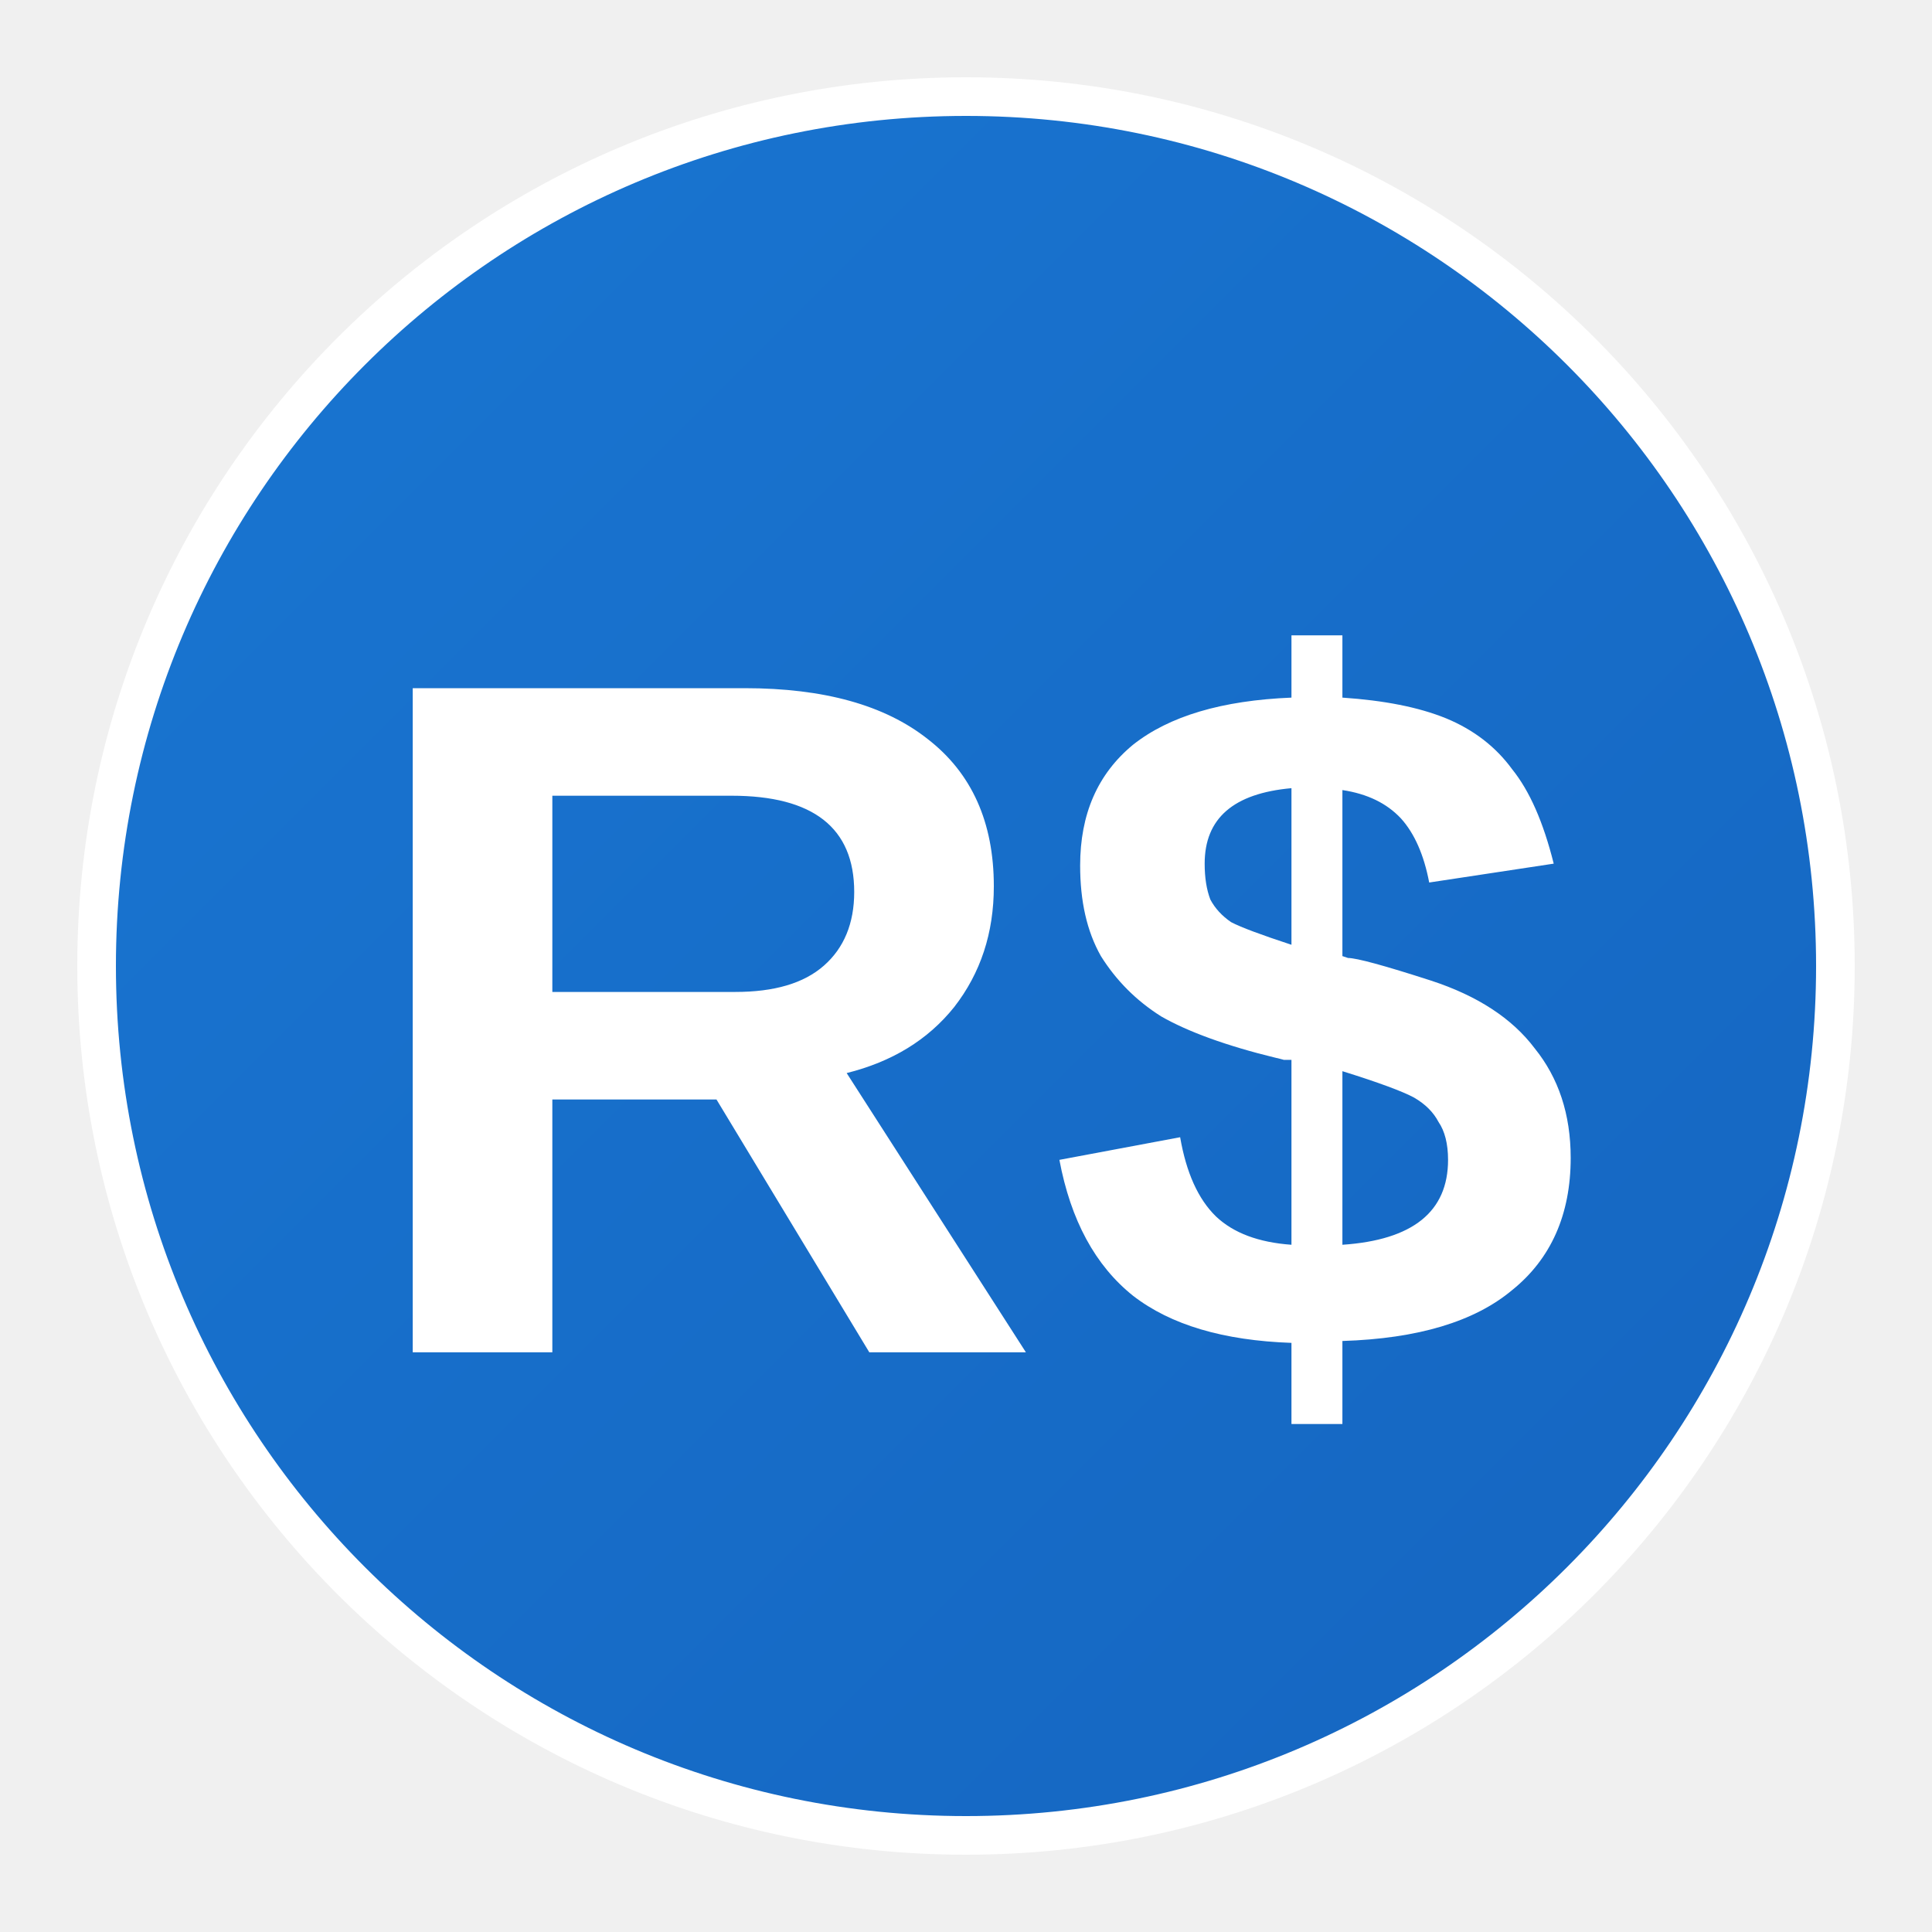
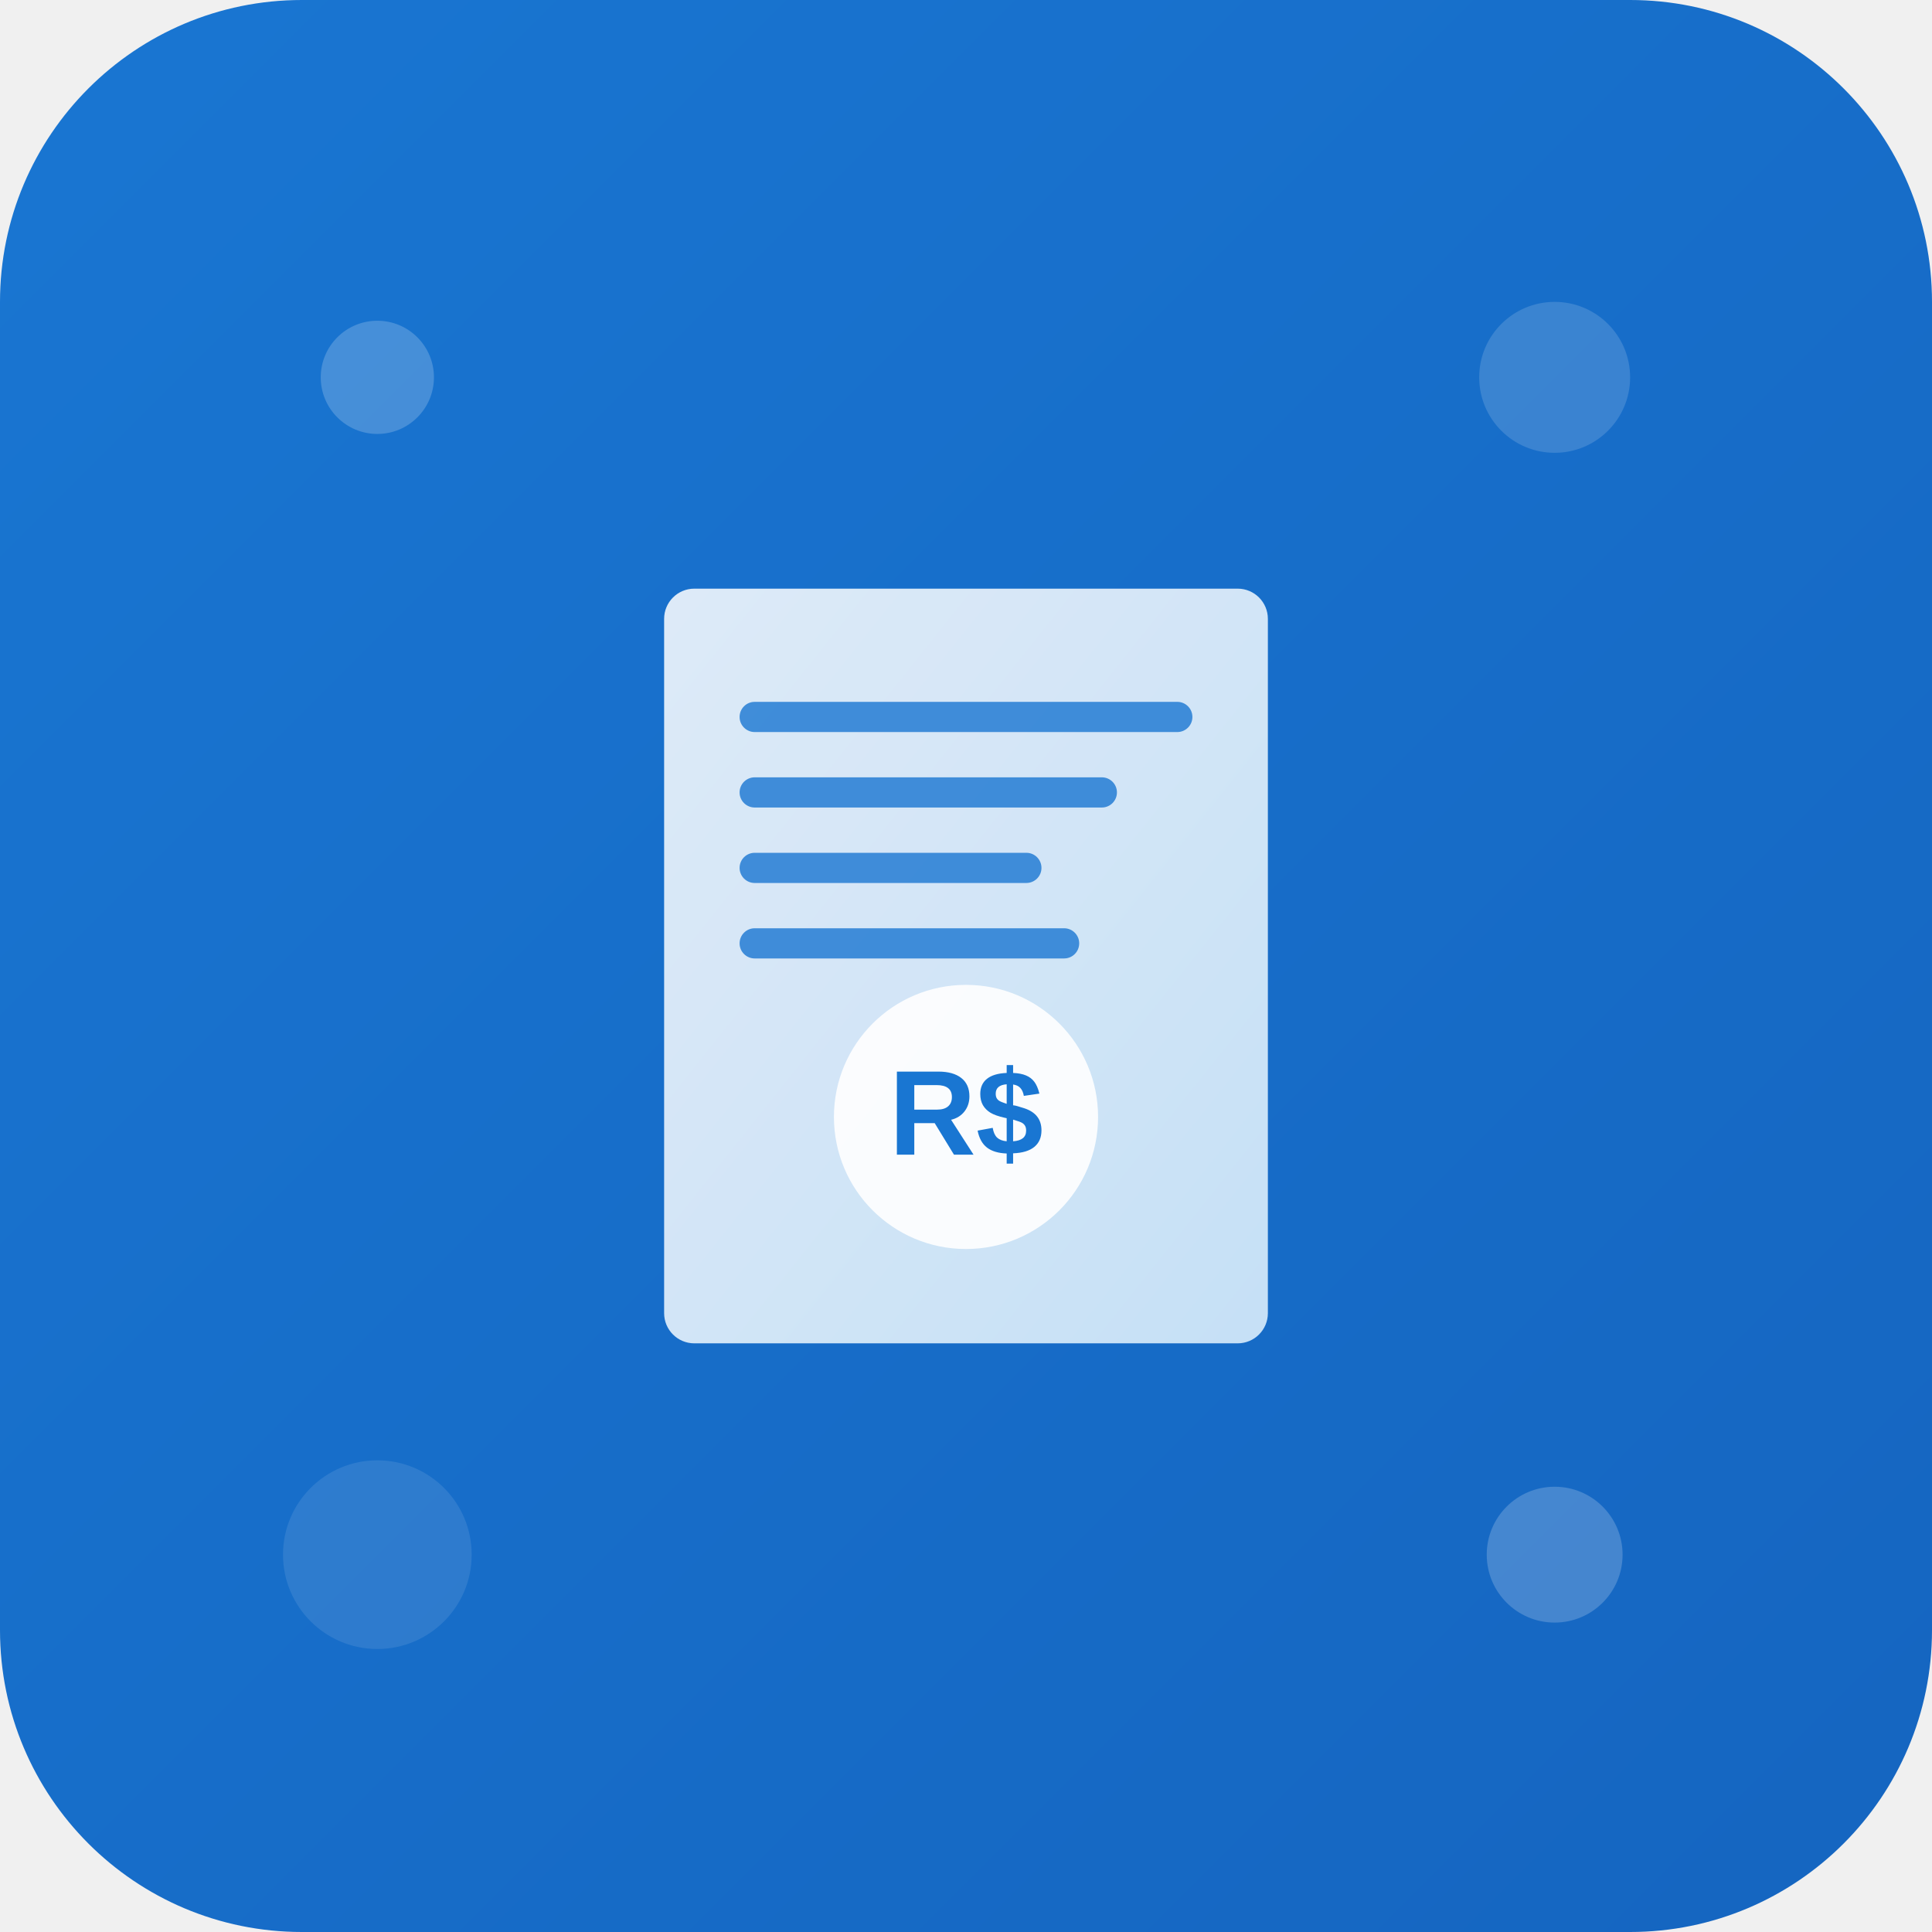
- <svg xmlns="http://www.w3.org/2000/svg" width="16" height="16" viewBox="0 0 16 16">
+ <svg xmlns="http://www.w3.org/2000/svg" width="512" height="512" viewBox="0 0 512 512">
  <defs>
-     <linearGradient id="blueGradient16" x1="0%" y1="0%" x2="100%" y2="100%">
+     <linearGradient id="bgGradient" x1="0%" y1="0%" x2="100%" y2="100%">
      <stop offset="0%" style="stop-color:#1976d2;stop-opacity:1" />
      <stop offset="100%" style="stop-color:#1565c0;stop-opacity:1" />
    </linearGradient>
+     <linearGradient id="iconGradient" x1="0%" y1="0%" x2="100%" y2="100%">
+       <stop offset="0%" style="stop-color:#ffffff;stop-opacity:0.9" />
+       <stop offset="100%" style="stop-color:#e3f2fd;stop-opacity:0.9" />
+     </linearGradient>
  </defs>
-   <circle cx="8" cy="8" r="7.2" fill="url(#blueGradient16)" stroke="#ffffff" stroke-width="0.32" />
-   <text x="8" y="11.2" font-family="Arial, sans-serif" font-size="8" font-weight="bold" text-anchor="middle" fill="white">R$</text>
+   <rect width="512" height="512" fill="url(#bgGradient)" rx="80" />
+   <g transform="translate(256, 256)">
+     <rect x="-80" y="-100" width="160" height="200" fill="url(#iconGradient)" rx="8" opacity="0.95" />
+     <rect x="-60" y="-70" width="120" height="8" fill="#1976d2" rx="4" opacity="0.8" />
+     <rect x="-60" y="-50" width="100" height="8" fill="#1976d2" rx="4" opacity="0.8" />
+     <rect x="-60" y="-30" width="80" height="8" fill="#1976d2" rx="4" opacity="0.8" />
+     <rect x="-60" y="-10" width="90" height="8" fill="#1976d2" rx="4" opacity="0.8" />
+     <circle cx="0" cy="40" r="35" fill="#ffffff" opacity="0.9" />
+     <text x="0" y="50" font-family="Arial, sans-serif" font-size="32" font-weight="bold" text-anchor="middle" fill="#1976d2">R$</text>
+   </g>
+   <circle cx="100" cy="100" r="15" fill="#ffffff" opacity="0.2" />
+   <circle cx="412" cy="100" r="20" fill="#ffffff" opacity="0.15" />
+   <circle cx="100" cy="412" r="25" fill="#ffffff" opacity="0.1" />
+   <circle cx="412" cy="412" r="18" fill="#ffffff" opacity="0.2" />
</svg>
